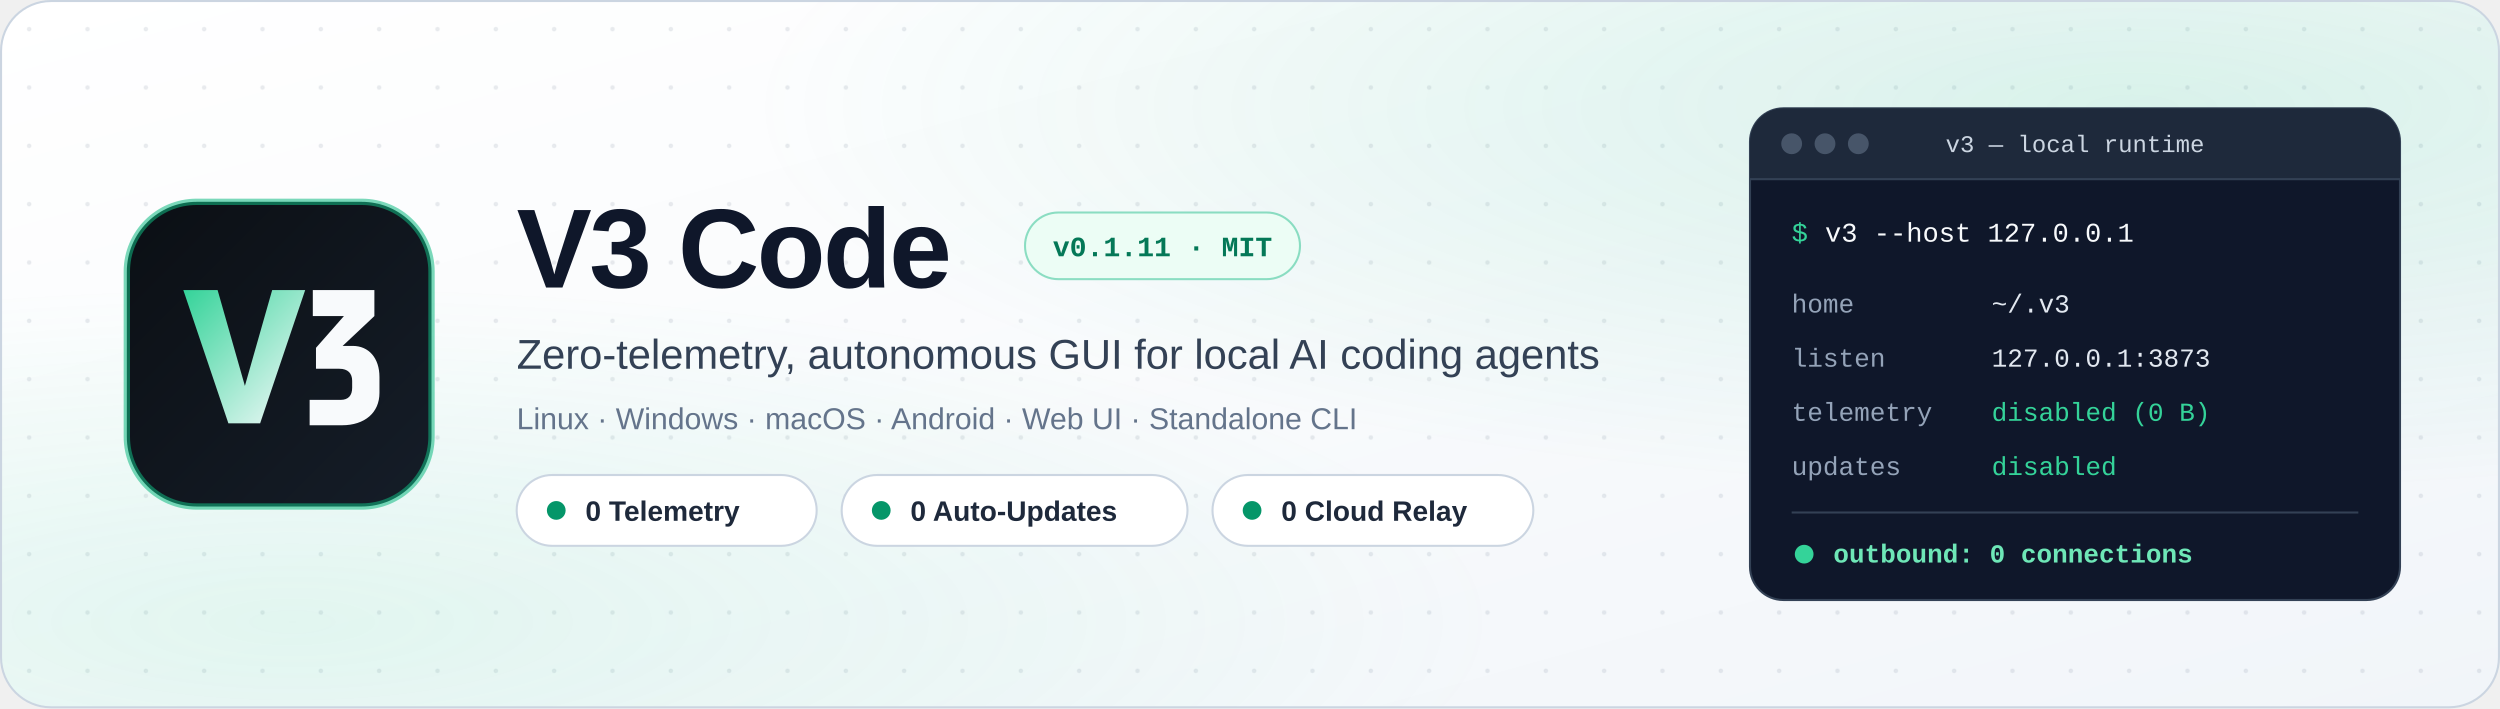
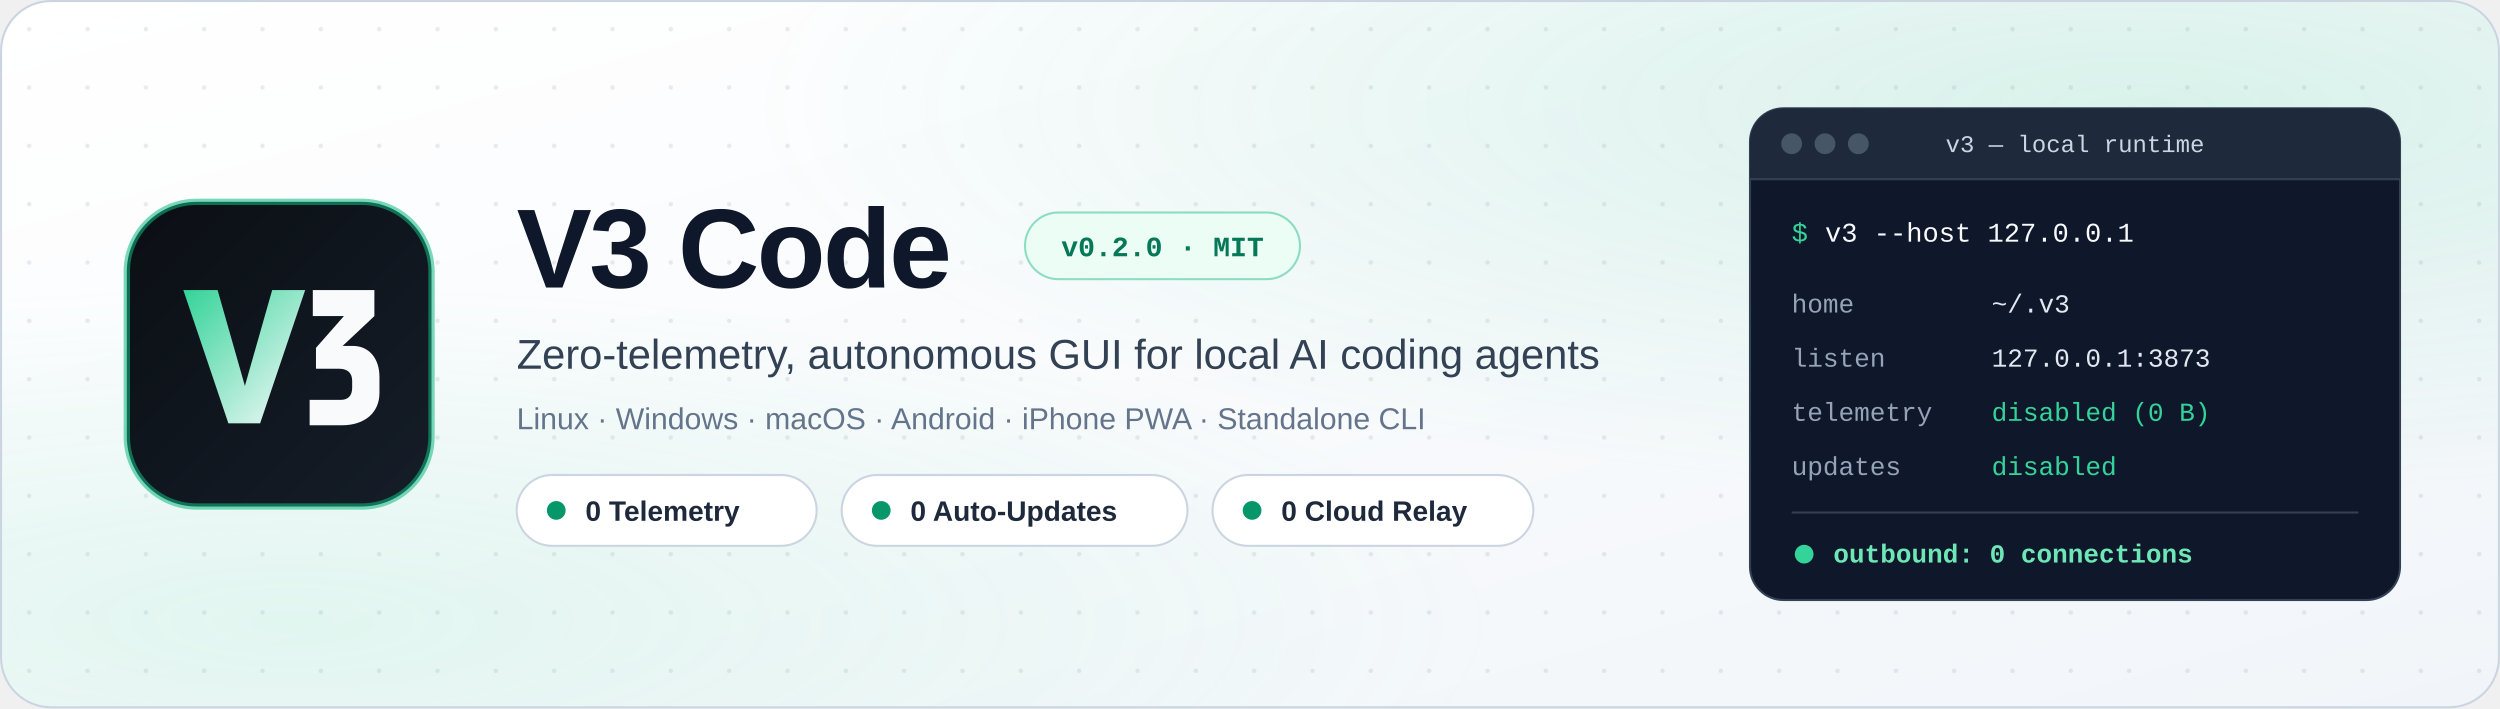
<svg xmlns="http://www.w3.org/2000/svg" viewBox="0 0 1200 340" width="1200" height="340" role="img" aria-label="V3 Code — Zero-telemetry, autonomous GUI for local AI coding agents">
  <defs>
    <linearGradient id="canvas-bg-l" x1="0%" y1="0%" x2="100%" y2="100%">
      <stop offset="0%" stop-color="#FFFFFF" />
      <stop offset="55%" stop-color="#F8FAFC" />
      <stop offset="100%" stop-color="#F1F5F9" />
    </linearGradient>
    <radialGradient id="glow-tr-l" cx="85%" cy="15%" r="55%">
      <stop offset="0%" stop-color="#10B981" stop-opacity="0.14" />
      <stop offset="100%" stop-color="#10B981" stop-opacity="0" />
    </radialGradient>
    <radialGradient id="glow-bl-l" cx="12%" cy="88%" r="48%">
      <stop offset="0%" stop-color="#34D399" stop-opacity="0.12" />
      <stop offset="100%" stop-color="#34D399" stop-opacity="0" />
    </radialGradient>
    <linearGradient id="logo-bg-l" x1="0%" y1="0%" x2="100%" y2="100%">
      <stop offset="0%" stop-color="#0B0F14" />
      <stop offset="100%" stop-color="#151D28" />
    </linearGradient>
    <linearGradient id="logo-accent-l" x1="0%" y1="0%" x2="100%" y2="100%">
      <stop offset="0%" stop-color="#34D399" />
      <stop offset="100%" stop-color="#F8FAFC" />
    </linearGradient>
    <pattern id="dot-grid-l" width="28" height="28" patternUnits="userSpaceOnUse">
      <circle cx="14" cy="14" r="1.1" fill="#64748B" fill-opacity="0.14" />
    </pattern>
    <clipPath id="canvas-clip-l">
      <rect x="1" y="1" width="1198" height="338" rx="23.5" />
    </clipPath>
  </defs>
  <rect x="0.5" y="0.5" width="1199" height="339" rx="24" fill="url(#canvas-bg-l)" stroke="#CBD5E1" stroke-width="1" />
  <g clip-path="url(#canvas-clip-l)">
    <rect x="1" y="1" width="1198" height="338" fill="url(#dot-grid-l)" />
    <rect x="1" y="1" width="1198" height="338" fill="url(#glow-tr-l)" />
    <rect x="1" y="1" width="1198" height="338" fill="url(#glow-bl-l)" />
  </g>
  <g transform="translate(56, 92) scale(0.1523438)">
    <rect x="32" y="32" width="960" height="960" rx="220" fill="url(#logo-bg-l)" stroke="#10B981" stroke-opacity="0.55" stroke-width="20" />
    <path d="M210 310 L318 310 L404 612 L490 310 L594 310 L452 730 L352 730 Z" fill="url(#logo-accent-l)" />
    <path d="M618 310 L812 310 L812 392 L712 486 L744 486 C794 486 828 524 828 584 L828 634 C828 696 782 736 710 736 L608 736 L608 656 L706 656 C730 656 742 642 742 618 L742 596 C742 572 728 558 702 558 L628 558 L628 492 L716 392 L618 392 Z" fill="#F8FAFC" />
  </g>
  <text x="248" y="138" font-family="-apple-system, BlinkMacSystemFont, 'Segoe UI', 'Liberation Sans', Helvetica, Arial, sans-serif" font-size="54" font-weight="800" letter-spacing="-1.2" fill="#0F172A">V3 Code</text>
  <rect x="492" y="102" width="132" height="32" rx="16" fill="#ECFDF5" stroke="#10B981" stroke-opacity="0.45" stroke-width="1" />
-   <text x="558" y="123" text-anchor="middle" font-family="ui-monospace, SFMono-Regular, Menlo, 'Liberation Mono', monospace" font-size="13.5" font-weight="600" fill="#047857">v0.1.11 · MIT</text>
+   <text x="558" y="123" text-anchor="middle" font-family="ui-monospace, SFMono-Regular, Menlo, 'Liberation Mono', monospace" font-size="13.5" font-weight="600" fill="#047857">v0.2.0 · MIT</text>
  <text x="248" y="177" font-family="-apple-system, BlinkMacSystemFont, 'Segoe UI', 'Liberation Sans', Helvetica, Arial, sans-serif" font-size="20" font-weight="500" fill="#334155">Zero-telemetry, autonomous GUI for local AI coding agents</text>
-   <text x="248" y="206" font-family="-apple-system, BlinkMacSystemFont, 'Segoe UI', 'Liberation Sans', Helvetica, Arial, sans-serif" font-size="14.5" font-weight="400" fill="#64748B">Linux · Windows · macOS · Android · Web UI · Standalone CLI</text>
+   <text x="248" y="206" font-family="-apple-system, BlinkMacSystemFont, 'Segoe UI', 'Liberation Sans', Helvetica, Arial, sans-serif" font-size="14.5" font-weight="400" fill="#64748B">Linux · Windows · macOS · Android · iPhone PWA · Standalone CLI</text>
  <g transform="translate(248, 228)">
    <rect x="0" y="0" width="144" height="34" rx="17" fill="#FFFFFF" stroke="#CBD5E1" stroke-width="1" />
    <circle cx="19" cy="17" r="4.5" fill="#059669" />
    <text x="33" y="22" font-family="-apple-system, BlinkMacSystemFont, 'Segoe UI', 'Liberation Sans', sans-serif" font-size="13.5" font-weight="600" fill="#1E293B">0 Telemetry</text>
    <rect x="156" y="0" width="166" height="34" rx="17" fill="#FFFFFF" stroke="#CBD5E1" stroke-width="1" />
    <circle cx="175" cy="17" r="4.5" fill="#059669" />
    <text x="189" y="22" font-family="-apple-system, BlinkMacSystemFont, 'Segoe UI', 'Liberation Sans', sans-serif" font-size="13.5" font-weight="600" fill="#1E293B">0 Auto-Updates</text>
    <rect x="334" y="0" width="154" height="34" rx="17" fill="#FFFFFF" stroke="#CBD5E1" stroke-width="1" />
    <circle cx="353" cy="17" r="4.5" fill="#059669" />
    <text x="367" y="22" font-family="-apple-system, BlinkMacSystemFont, 'Segoe UI', 'Liberation Sans', sans-serif" font-size="13.5" font-weight="600" fill="#1E293B">0 Cloud Relay</text>
  </g>
  <g transform="translate(840, 52)">
    <rect x="0" y="0" width="312" height="236" rx="16" fill="#0F172A" stroke="#334155" stroke-width="1" />
    <rect x="0" y="0" width="312" height="34" rx="16" fill="#1E293B" />
    <rect x="0" y="18" width="312" height="16" fill="#1E293B" />
    <line x1="0" y1="34" x2="312" y2="34" stroke="#334155" stroke-width="1" />
    <circle cx="20" cy="17" r="5" fill="#475569" />
    <circle cx="36" cy="17" r="5" fill="#475569" />
    <circle cx="52" cy="17" r="5" fill="#475569" />
    <text x="156" y="21" text-anchor="middle" font-family="ui-monospace, SFMono-Regular, Menlo, 'Liberation Mono', monospace" font-size="11.5" fill="#CBD5E1">v3 — local runtime</text>
    <text x="20" y="64" font-family="ui-monospace, SFMono-Regular, Menlo, 'Liberation Mono', monospace" font-size="13" fill="#34D399">$</text>
    <text x="36" y="64" font-family="ui-monospace, SFMono-Regular, Menlo, 'Liberation Mono', monospace" font-size="13" fill="#F8FAFC">v3 --host 127.0.0.1</text>
    <text x="20" y="98" font-family="ui-monospace, SFMono-Regular, Menlo, 'Liberation Mono', monospace" font-size="12.5" fill="#94A3B8">home</text>
    <text x="116" y="98" font-family="ui-monospace, SFMono-Regular, Menlo, 'Liberation Mono', monospace" font-size="12.5" fill="#E2E8F0">~/.v3</text>
    <text x="20" y="124" font-family="ui-monospace, SFMono-Regular, Menlo, 'Liberation Mono', monospace" font-size="12.5" fill="#94A3B8">listen</text>
    <text x="116" y="124" font-family="ui-monospace, SFMono-Regular, Menlo, 'Liberation Mono', monospace" font-size="12.5" fill="#E2E8F0">127.0.0.1:3873</text>
    <text x="20" y="150" font-family="ui-monospace, SFMono-Regular, Menlo, 'Liberation Mono', monospace" font-size="12.5" fill="#94A3B8">telemetry</text>
    <text x="116" y="150" font-family="ui-monospace, SFMono-Regular, Menlo, 'Liberation Mono', monospace" font-size="12.5" fill="#34D399">disabled (0 B)</text>
    <text x="20" y="176" font-family="ui-monospace, SFMono-Regular, Menlo, 'Liberation Mono', monospace" font-size="12.5" fill="#94A3B8">updates</text>
    <text x="116" y="176" font-family="ui-monospace, SFMono-Regular, Menlo, 'Liberation Mono', monospace" font-size="12.5" fill="#34D399">disabled</text>
    <line x1="20" y1="194" x2="292" y2="194" stroke="#334155" stroke-width="1" />
    <circle cx="26" cy="214" r="4.5" fill="#34D399" />
    <text x="40" y="218" font-family="ui-monospace, SFMono-Regular, Menlo, 'Liberation Mono', monospace" font-size="12.5" font-weight="600" fill="#6EE7B7">outbound: 0 connections</text>
  </g>
</svg>
